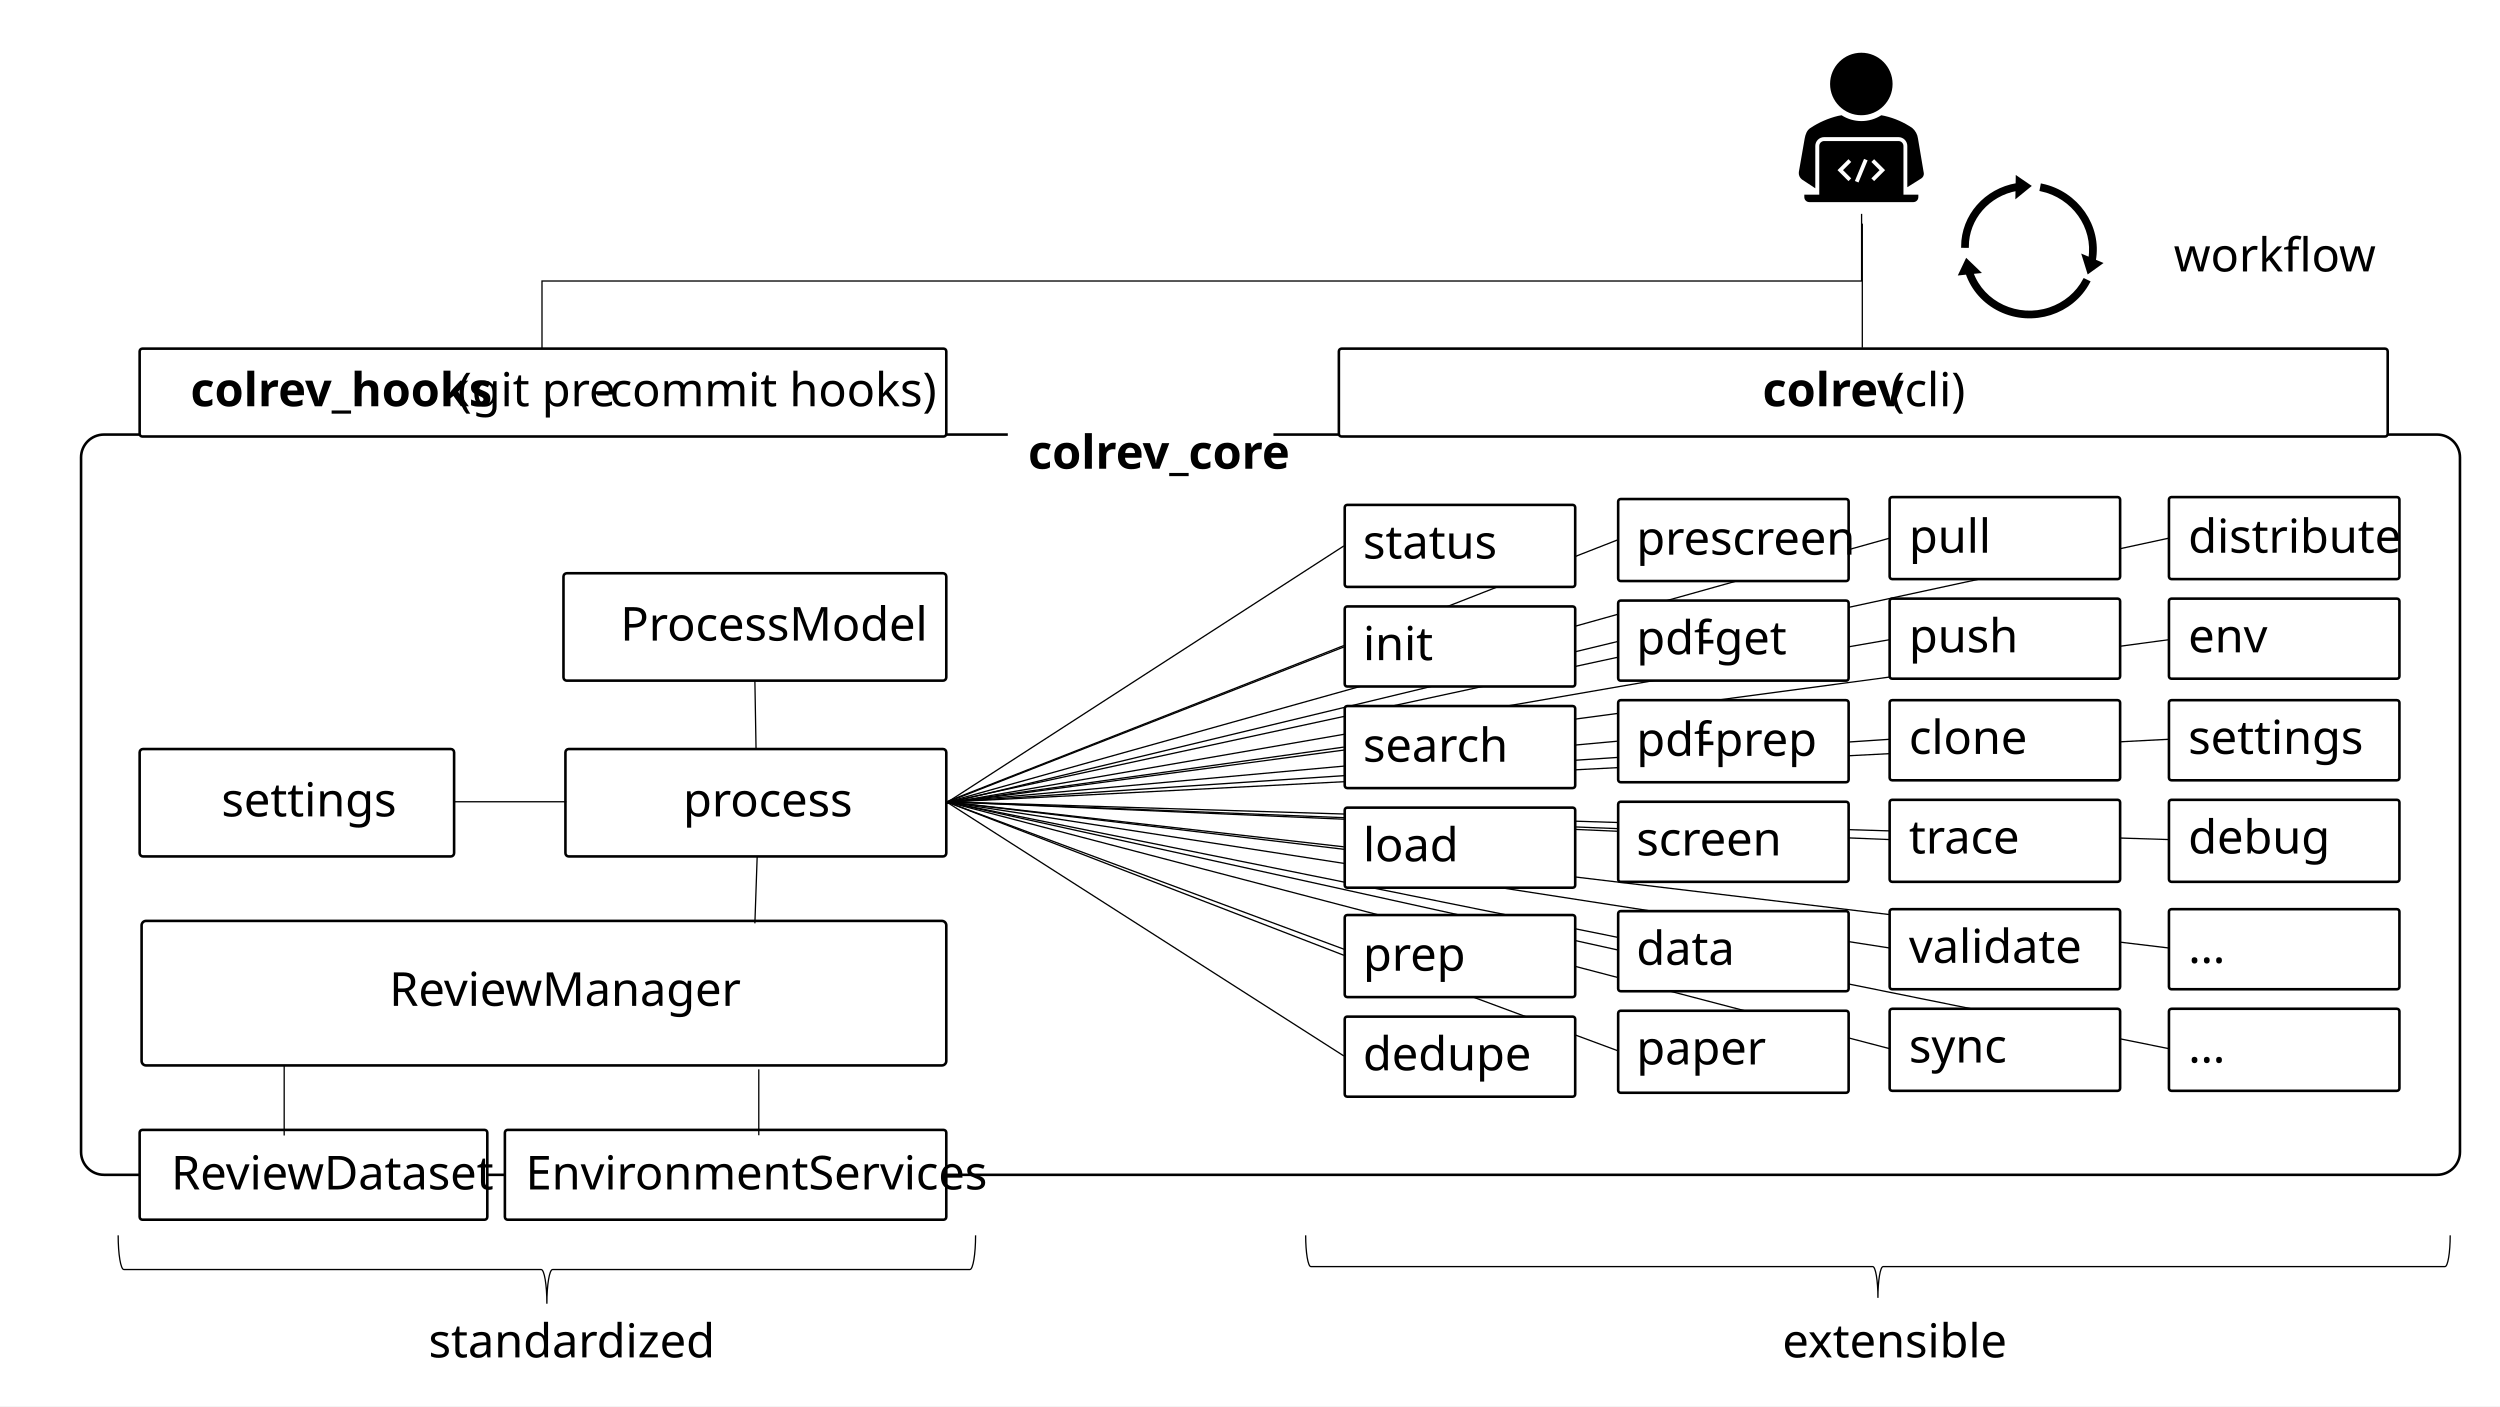
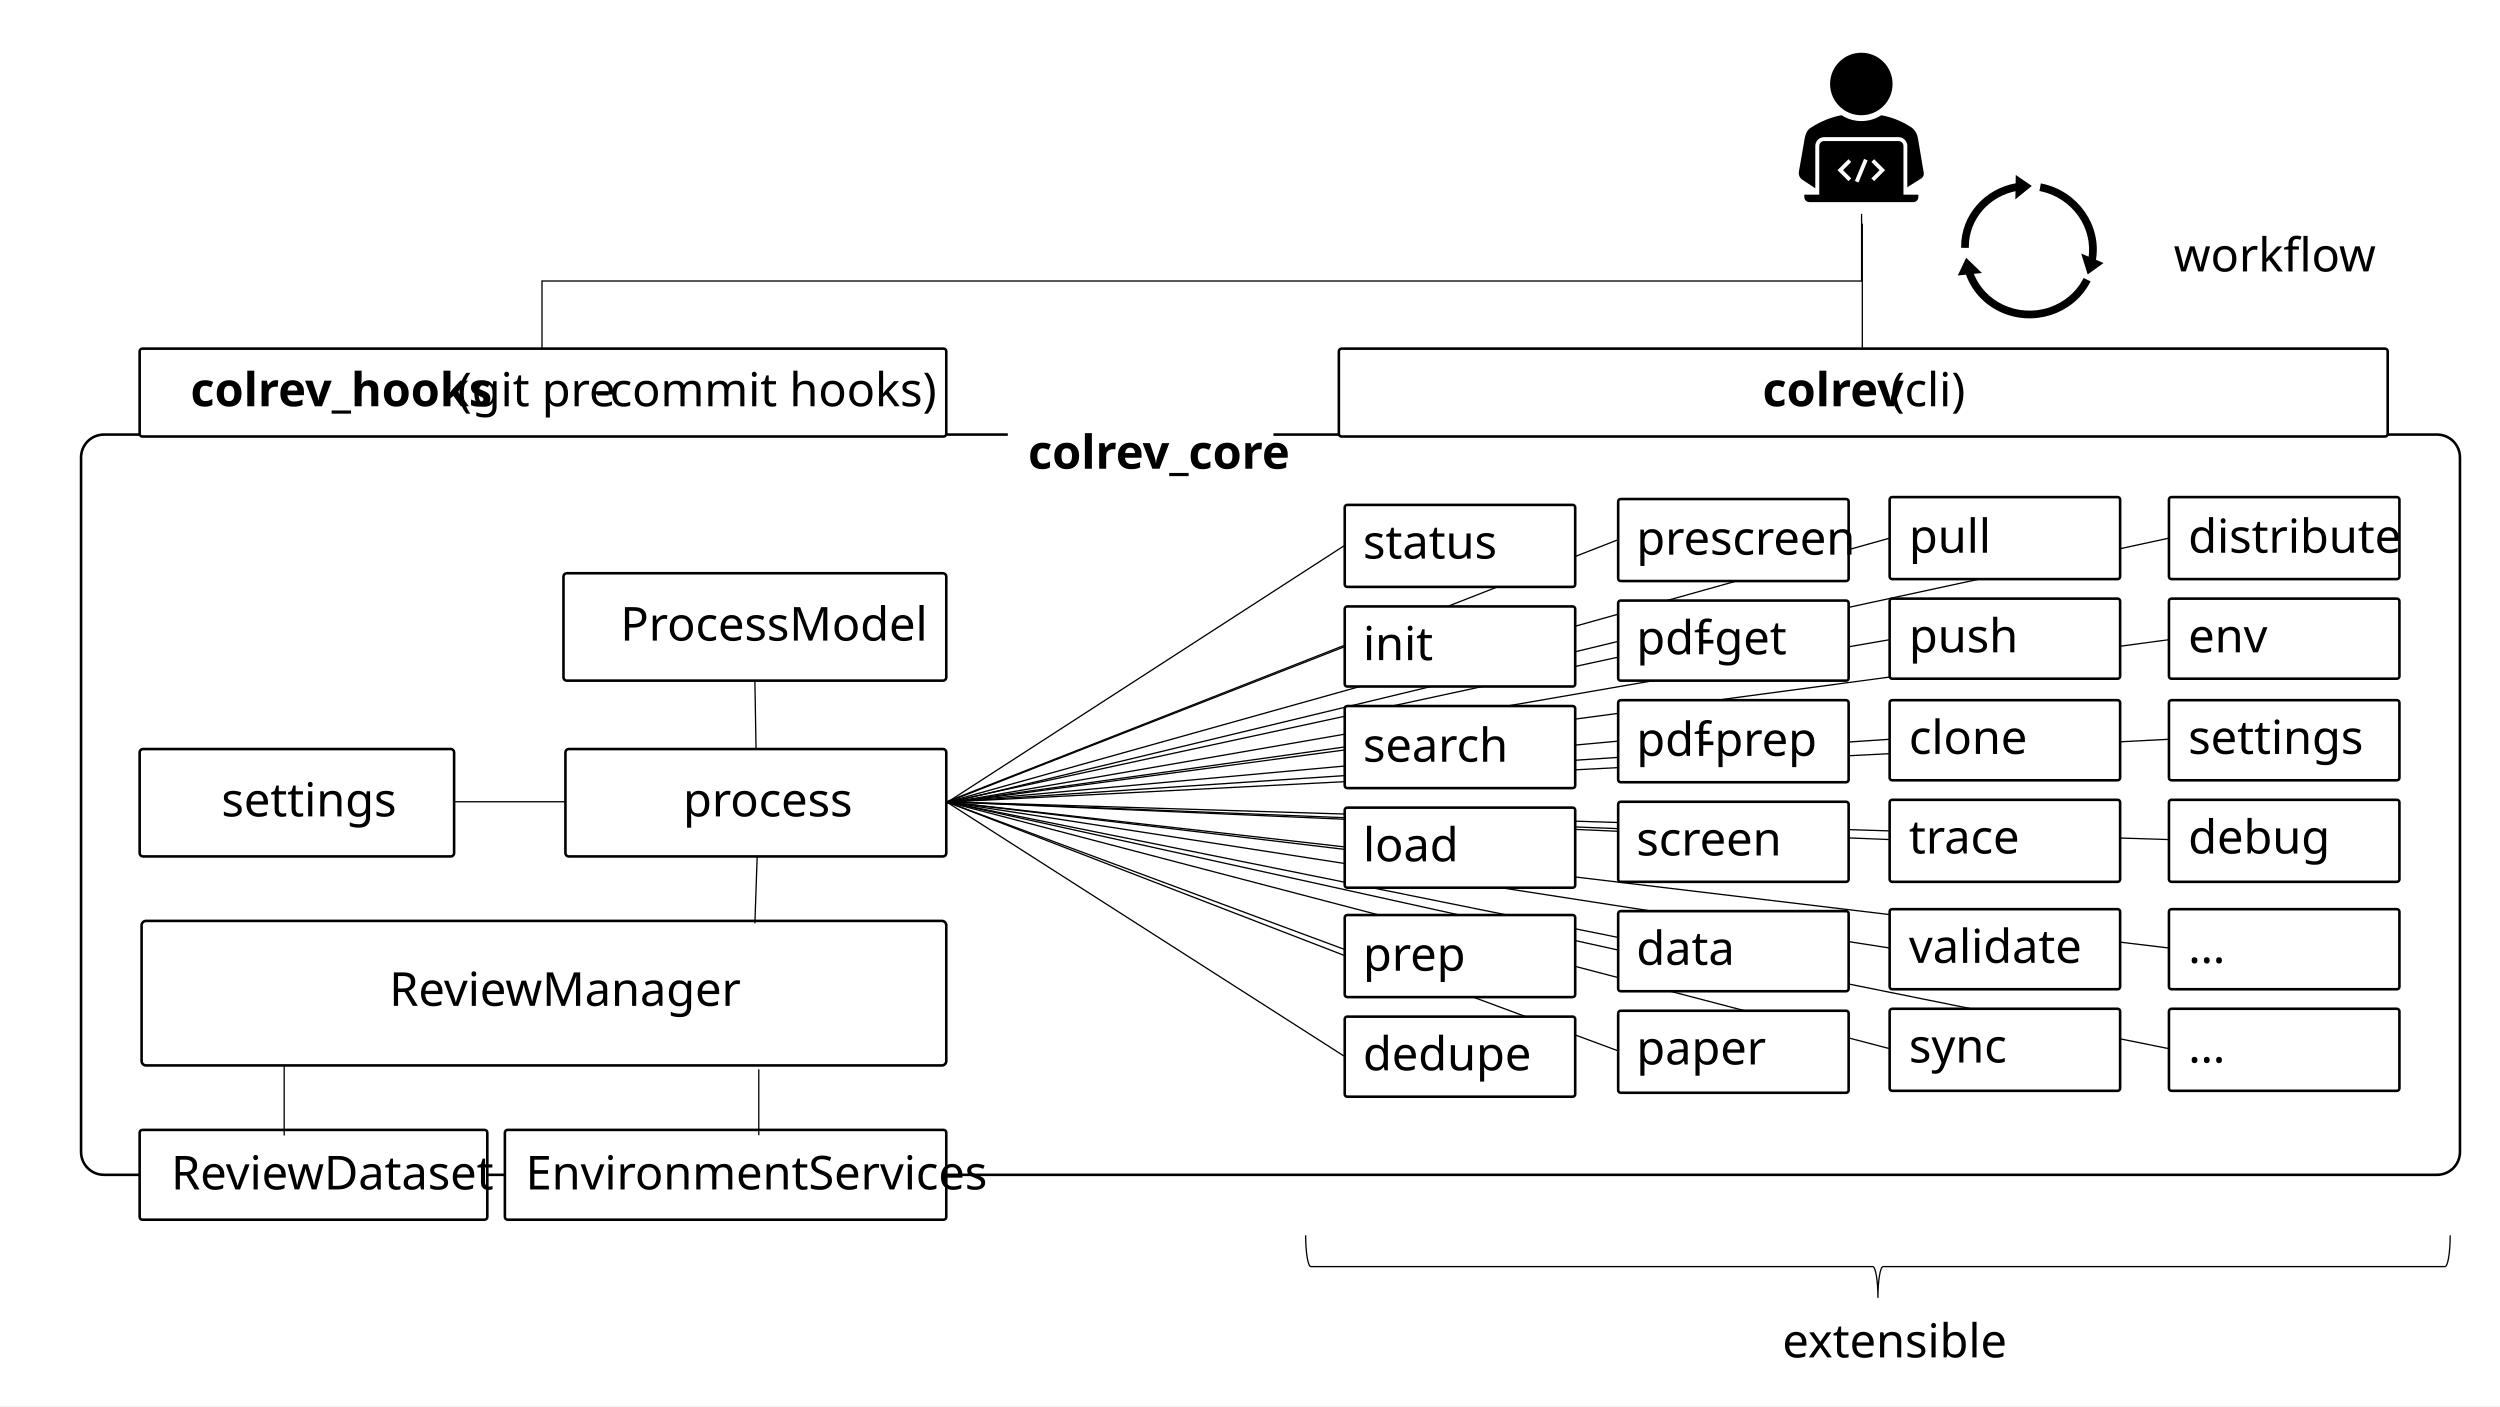
<svg xmlns="http://www.w3.org/2000/svg" width="1280" height="720" overflow="hidden">
  <defs>
    <clipPath id="clip0">
      <rect x="0" y="0" width="1280" height="720" />
    </clipPath>
    <clipPath id="clip1">
      <rect x="905" y="13" width="96" height="96" />
    </clipPath>
    <clipPath id="clip2">
      <rect x="905" y="13" width="96" height="96" />
    </clipPath>
    <clipPath id="clip3">
      <rect x="905" y="13" width="96" height="96" />
    </clipPath>
  </defs>
  <g clip-path="url(#clip0)">
    <rect x="0" y="0" width="1280" height="720" fill="#FFFFFF" />
    <path d="M41.5 234.199C41.5 227.738 46.738 222.5 53.199 222.5L1247.8 222.5C1254.26 222.5 1259.5 227.738 1259.5 234.199L1259.5 589.801C1259.5 596.262 1254.26 601.5 1247.8 601.5L53.199 601.5C46.738 601.5 41.5 596.262 41.5 589.801Z" stroke="#000000" stroke-width="1.333" stroke-miterlimit="8" fill="none" fill-rule="evenodd" />
    <path d="M289.5 385.198C289.5 384.26 290.26 383.5 291.198 383.5L482.802 383.5C483.74 383.5 484.5 384.26 484.5 385.198L484.5 436.802C484.5 437.74 483.74 438.5 482.802 438.5L291.198 438.5C290.26 438.5 289.5 437.74 289.5 436.802Z" stroke="#000000" stroke-width="1.333" stroke-miterlimit="8" fill="none" fill-rule="evenodd" />
    <text font-family="Calibri,Calibri_MSFontService,sans-serif" font-weight="400" font-size="24" transform="translate(349.728 418)">process</text>
    <path d="M71.5 385.198C71.5 384.26 72.26 383.5 73.198 383.5L230.802 383.5C231.74 383.5 232.5 384.26 232.5 385.198L232.5 436.802C232.5 437.74 231.74 438.5 230.802 438.5L73.198 438.5C72.26 438.5 71.5 437.74 71.5 436.802Z" stroke="#000000" stroke-width="1.333" stroke-miterlimit="8" fill="none" fill-rule="evenodd" />
    <text font-family="Calibri,Calibri_MSFontService,sans-serif" font-weight="400" font-size="24" transform="translate(113.379 418)">settings</text>
    <path d="M72.5 473.784C72.5 472.523 73.523 471.5 74.784 471.5L482.216 471.5C483.477 471.5 484.5 472.523 484.5 473.784L484.5 543.216C484.5 544.477 483.477 545.5 482.216 545.5L74.784 545.5C73.523 545.5 72.5 544.477 72.5 543.216Z" stroke="#000000" stroke-width="1.333" stroke-miterlimit="8" fill="none" fill-rule="evenodd" />
    <text font-family="Calibri,Calibri_MSFontService,sans-serif" font-weight="400" font-size="24" transform="translate(199.321 515)">ReviewManager</text>
    <path d="M685.5 179.889C685.5 179.122 686.122 178.5 686.889 178.5L1221.11 178.5C1221.88 178.5 1222.5 179.122 1222.5 179.889L1222.5 222.111C1222.5 222.878 1221.88 223.5 1221.11 223.5L686.889 223.5C686.122 223.5 685.5 222.878 685.5 222.111Z" stroke="#000000" stroke-width="1.333" stroke-miterlimit="8" fill="#FFFFFF" fill-rule="evenodd" />
    <text font-family="Calibri,Calibri_MSFontService,sans-serif" font-weight="700" font-size="24" transform="translate(902.438 208)">colrev<tspan font-weight="400" font-size="24" x="65.493" y="0">(cli)</tspan>
    </text>
    <path d="M71.5 179.889C71.5 179.122 72.122 178.5 72.889 178.5L483.111 178.5C483.878 178.5 484.5 179.122 484.5 179.889L484.5 222.111C484.5 222.878 483.878 223.5 483.111 223.5L72.889 223.5C72.122 223.5 71.5 222.878 71.5 222.111Z" stroke="#000000" stroke-width="1.333" stroke-miterlimit="8" fill="#FFFFFF" fill-rule="evenodd" />
    <text font-family="Calibri,Calibri_MSFontService,sans-serif" font-weight="700" font-size="24" transform="translate(97.5467 208)">colrev_hooks <tspan font-weight="400" font-size="24" x="136.793" y="0">(git pre</tspan>
      <tspan font-weight="400" font-size="24" x="207.267" y="0">-</tspan>
      <tspan font-weight="400" font-size="24" x="214.6" y="0">commit hooks)</tspan>
    </text>
    <path d="M71.5 579.92C71.5 579.136 72.136 578.5 72.92 578.5L248.08 578.5C248.864 578.5 249.5 579.136 249.5 579.92L249.5 623.08C249.5 623.864 248.864 624.5 248.08 624.5L72.92 624.5C72.136 624.5 71.5 623.864 71.5 623.08Z" stroke="#000000" stroke-width="1.333" stroke-miterlimit="8" fill="#FFFFFF" fill-rule="evenodd" />
    <text font-family="Calibri,Calibri_MSFontService,sans-serif" font-weight="400" font-size="24" transform="translate(87.6179 609)">ReviewDataset</text>
    <path d="M258.5 579.92C258.5 579.136 259.136 578.5 259.92 578.5L483.08 578.5C483.864 578.5 484.5 579.136 484.5 579.92L484.5 623.08C484.5 623.864 483.864 624.5 483.08 624.5L259.92 624.5C259.136 624.5 258.5 623.864 258.5 623.08Z" stroke="#000000" stroke-width="1.333" stroke-miterlimit="8" fill="#FFFFFF" fill-rule="evenodd" />
    <text font-family="Calibri,Calibri_MSFontService,sans-serif" font-weight="400" font-size="24" transform="translate(269.11 609)">EnvironmentServices</text>
    <g clip-path="url(#clip1)">
      <g clip-path="url(#clip2)">
        <g clip-path="url(#clip3)">
          <path d="M969 43C969 51.837 961.837 59 953 59 944.163 59 937 51.837 937 43 937 34.163 944.163 27 953 27 961.837 27 969 34.163 969 43Z" />
          <path d="M982 70.91C981.727 68.827 980.695 66.918 979.1 65.55 974.828 62.624 970.045 60.525 965 59.36 964.43 59.23 963.83 59.12 963.23 59.01 957.029 62.984 949.081 62.984 942.88 59.01L941.08 59.34C936.03 60.575 931.232 62.676 926.9 65.55 925.12 66.69 924.38 68.81 924 70.91L921 88.1C920.82 89.551 921.422 90.988 922.58 91.88L929.43 96.4 929.43 74.75C929.43 72.243 931.463 70.21 933.97 70.21 933.98 70.21 933.99 70.21 934 70.21L972 70.21C974.507 70.21 976.54 72.243 976.54 74.75L976.54 95.85 983.76 91.32C984.615 90.743 985.089 89.748 985 88.72Z" />
          <path d="M974.57 99.67 974.57 74.75C974.57 73.347 973.433 72.21 972.03 72.21 972.02 72.21 972.01 72.21 972 72.21L934 72.21C932.597 72.21 931.46 73.347 931.46 74.75L931.46 99.67 923.81 99.67 923.81 100.94C923.815 102.34 924.95 103.475 926.35 103.48L979.65 103.48C981.05 103.475 982.185 102.34 982.19 100.94L982.19 99.67ZM947.82 91.32 946.41 92.73 940.8 87.12 946.41 81.51 947.82 82.92 943.63 87.12ZM951.55 93.43 949.7 92.66 954.39 81.34 956.23 82.11ZM959.55 92.73 958.14 91.32 962.33 87.12 958.14 82.92 959.55 81.51 965.16 87.12Z" />
        </g>
      </g>
    </g>
-     <path d="M499.5 632.5C499.5 642.165 498.194 650 496.583 650L282.917 650C281.306 650 280 657.835 280 667.5 280 657.835 278.694 650 277.083 650L63.417 650C61.806 650 60.5 642.165 60.5 632.5" stroke="#000000" stroke-width="0.667" stroke-miterlimit="8" fill="none" fill-rule="evenodd" />
    <text font-family="Calibri,Calibri_MSFontService,sans-serif" font-weight="400" font-size="24" transform="translate(912.596 695)">extensible</text>
    <path d="M953.5 114.5 953.5 178.04" stroke="#000000" stroke-width="0.667" stroke-miterlimit="8" fill="none" fill-rule="evenodd" />
    <path d="M0 0 203.571 131.587" stroke="#000000" stroke-width="0.667" stroke-miterlimit="8" fill="none" fill-rule="evenodd" transform="matrix(-1 0 0 1 688.071 279.5)" />
    <path d="M0 0 203.571 80.031" stroke="#000000" stroke-width="0.667" stroke-miterlimit="8" fill="none" fill-rule="evenodd" transform="matrix(-1 0 0 1 688.071 330.5)" />
    <path d="M0 0 203.571 28.476" stroke="#000000" stroke-width="0.667" stroke-miterlimit="8" fill="none" fill-rule="evenodd" transform="matrix(-1 0 0 1 688.071 382.5)" />
    <path d="M688.071 433.58 484.5 410.5" stroke="#000000" stroke-width="0.667" stroke-miterlimit="8" fill="none" fill-rule="evenodd" />
    <path d="M0 0 57.426 0" stroke="#000000" stroke-width="0.667" stroke-miterlimit="8" fill="none" fill-rule="evenodd" transform="matrix(-1 0 0 1 289.926 410.5)" />
    <path d="M0 0 1.176 34.238" stroke="#000000" stroke-width="0.667" stroke-miterlimit="8" fill="none" fill-rule="evenodd" transform="matrix(-1 0 0 1 387.676 438.5)" />
    <path d="M145.5 545.5 145.5 581.372" stroke="#000000" stroke-width="0.667" stroke-miterlimit="8" fill="none" fill-rule="evenodd" />
    <path d="M388.5 547.5 388.5 581.246" stroke="#000000" stroke-width="0.667" stroke-miterlimit="8" fill="none" fill-rule="evenodd" />
    <path d="M1045.44 94.685C1063.57 98.53 1075.59 115.808 1072.39 133.42L1075.67 134.811 1069.25 139.436 1066.63 130.982 1069.91 132.372C1072.49 116.333 1061.43 100.777 1044.95 97.254Z" stroke="#000000" stroke-width="1.333" stroke-miterlimit="8" fill-rule="evenodd" />
    <path d="M1004.75 126.219C1004.8 110.487 1016.55 97.097 1032.66 94.406L1032.72 90.831 1039.17 95.241 1032.55 100.641 1032.61 97.068C1017.98 99.738 1007.41 111.952 1007.37 126.24Z" stroke="#000000" stroke-width="1.333" stroke-miterlimit="8" fill-rule="evenodd" />
    <path d="M1069.48 144.354C1061.02 160.432 1040.64 166.935 1023.96 158.878 1015.91 154.988 1009.81 148.158 1007.04 139.907L1003.49 140.275 1006.88 133.123 1013.26 139.263 1009.71 139.63C1015.32 155.247 1033.09 163.49 1049.42 158.042 1057.09 155.481 1063.44 150.164 1067.12 143.216Z" stroke="#000000" stroke-width="1.333" stroke-miterlimit="8" fill-rule="evenodd" />
    <text font-family="Calibri,Calibri_MSFontService,sans-serif" font-weight="400" font-size="24" transform="translate(1112.96 139)">workflow</text>
    <path d="M0 0 343.527 134.369" stroke="#000000" stroke-width="0.667" stroke-miterlimit="8" fill="none" fill-rule="evenodd" transform="matrix(-1 0 0 1 828.027 276.5)" />
    <path d="M0 0 343.527 82.814" stroke="#000000" stroke-width="0.667" stroke-miterlimit="8" fill="none" fill-rule="evenodd" transform="matrix(-1 0 0 1 828.027 328.5)" />
    <path d="M0 0 343.527 31.258" stroke="#000000" stroke-width="0.667" stroke-miterlimit="8" fill="none" fill-rule="evenodd" transform="matrix(-1 0 0 1 828.027 379.5)" />
    <path d="M945.916 430.798 484.5 410.5" stroke="#000000" stroke-width="0.667" stroke-miterlimit="8" fill="none" fill-rule="evenodd" />
    <path d="M0 0 483.088 135.306" stroke="#000000" stroke-width="0.667" stroke-miterlimit="8" fill="none" fill-rule="evenodd" transform="matrix(-1 0 0 1 967.588 275.5)" />
    <path d="M0 0 483.088 83.751" stroke="#000000" stroke-width="0.667" stroke-miterlimit="8" fill="none" fill-rule="evenodd" transform="matrix(-1 0 0 1 967.588 327.5)" />
    <path d="M0 0 483.088 32.195" stroke="#000000" stroke-width="0.667" stroke-miterlimit="8" fill="none" fill-rule="evenodd" transform="matrix(-1 0 0 1 967.588 378.5)" />
    <path d="M967.588 429.861 484.5 410.5" stroke="#000000" stroke-width="0.667" stroke-miterlimit="8" fill="none" fill-rule="evenodd" />
    <path d="M1110.59 429.861 484.5 410.5" stroke="#000000" stroke-width="0.667" stroke-miterlimit="8" fill="none" fill-rule="evenodd" />
    <path d="M688.071 540.666 484.5 410.5" stroke="#000000" stroke-width="0.667" stroke-miterlimit="8" fill="none" fill-rule="evenodd" />
    <path d="M828.027 486.328 484.5 410.5" stroke="#000000" stroke-width="0.667" stroke-miterlimit="8" fill="none" fill-rule="evenodd" />
    <path d="M828.027 537.884 484.5 410.5" stroke="#000000" stroke-width="0.667" stroke-miterlimit="8" fill="none" fill-rule="evenodd" />
    <path d="M967.588 485.391 484.5 410.5" stroke="#000000" stroke-width="0.667" stroke-miterlimit="8" fill="none" fill-rule="evenodd" />
    <path d="M967.588 536.947 484.5 410.5" stroke="#000000" stroke-width="0.667" stroke-miterlimit="8" fill="none" fill-rule="evenodd" />
    <path d="M1254.5 632.5C1254.5 641.337 1253.31 648.5 1251.83 648.5L964.167 648.5C962.694 648.5 961.5 655.663 961.5 664.5 961.5 655.663 960.306 648.5 958.833 648.5L671.167 648.5C669.694 648.5 668.5 641.336 668.5 632.499" stroke="#000000" stroke-width="0.667" stroke-miterlimit="8" fill="none" fill-rule="evenodd" />
    <path d="M0 0 626.088 135.306" stroke="#000000" stroke-width="0.667" stroke-miterlimit="8" fill="none" fill-rule="evenodd" transform="matrix(-1 0 0 1 1110.59 275.5)" />
    <path d="M0 0 626.088 83.751" stroke="#000000" stroke-width="0.667" stroke-miterlimit="8" fill="none" fill-rule="evenodd" transform="matrix(-1 0 0 1 1110.59 327.5)" />
    <path d="M0 0 626.088 32.195" stroke="#000000" stroke-width="0.667" stroke-miterlimit="8" fill="none" fill-rule="evenodd" transform="matrix(-1 0 0 1 1110.59 378.5)" />
    <path d="M1110.59 485.391 484.5 410.5" stroke="#000000" stroke-width="0.667" stroke-miterlimit="8" fill="none" fill-rule="evenodd" />
    <path d="M1110.59 536.947 484.5 410.5" stroke="#000000" stroke-width="0.667" stroke-miterlimit="8" fill="none" fill-rule="evenodd" />
    <path d="M953.131 109.5 953.131 143.878 277.5 143.878 277.5 178.255" stroke="#000000" stroke-width="0.667" stroke-miterlimit="8" fill="none" fill-rule="evenodd" />
    <path d="M288.5 295.198C288.5 294.26 289.26 293.5 290.198 293.5L482.802 293.5C483.74 293.5 484.5 294.26 484.5 295.198L484.5 346.802C484.5 347.74 483.74 348.5 482.802 348.5L290.198 348.5C289.26 348.5 288.5 347.74 288.5 346.802Z" stroke="#000000" stroke-width="1.333" stroke-miterlimit="8" fill="none" fill-rule="evenodd" />
    <text font-family="Calibri,Calibri_MSFontService,sans-serif" font-weight="400" font-size="24" transform="translate(317.64 328)">ProcessModel</text>
    <path d="M386.5 348.5 387.088 383.137" stroke="#000000" stroke-width="0.667" stroke-miterlimit="8" fill="none" fill-rule="evenodd" />
    <rect x="516" y="214" width="136" height="38" fill="#FFFFFF" />
    <text font-family="Calibri,Calibri_MSFontService,sans-serif" font-weight="700" font-size="24" transform="translate(526.391 240)">colrev_core</text>
    <path d="M688.071 489.111 484.5 410.5" stroke="#000000" stroke-width="0.667" stroke-miterlimit="8" fill="none" fill-rule="evenodd" />
    <path d="M828.5 256.797C828.5 256.081 829.081 255.5 829.797 255.5L945.203 255.5C945.92 255.5 946.5 256.081 946.5 256.797L946.5 296.204C946.5 296.92 945.92 297.5 945.203 297.5L829.797 297.5C829.081 297.5 828.5 296.92 828.5 296.204Z" stroke="#000000" stroke-width="1.333" stroke-miterlimit="8" fill="#FFFFFF" fill-rule="evenodd" />
    <text font-family="Calibri,Calibri_MSFontService,sans-serif" font-weight="400" font-size="24" transform="translate(837.815 284)">prescreen</text>
    <path d="M828.5 308.766C828.5 308.067 829.067 307.5 829.766 307.5L945.234 307.5C945.933 307.5 946.5 308.067 946.5 308.766L946.5 347.234C946.5 347.933 945.933 348.5 945.234 348.5L829.766 348.5C829.067 348.5 828.5 347.933 828.5 347.234Z" stroke="#000000" stroke-width="1.333" stroke-miterlimit="8" fill="#FFFFFF" fill-rule="evenodd" />
    <text font-family="Calibri,Calibri_MSFontService,sans-serif" font-weight="400" font-size="24" transform="translate(837.815 335)">pdf<tspan font-size="24" x="32.667" y="0">-</tspan>
      <tspan font-size="24" x="40" y="0">get</tspan>
    </text>
    <path d="M828.5 359.797C828.5 359.081 829.081 358.5 829.797 358.5L945.203 358.5C945.92 358.5 946.5 359.081 946.5 359.797L946.5 399.204C946.5 399.92 945.92 400.5 945.203 400.5L829.797 400.5C829.081 400.5 828.5 399.92 828.5 399.204Z" stroke="#000000" stroke-width="1.333" stroke-miterlimit="8" fill="#FFFFFF" fill-rule="evenodd" />
    <text font-family="Calibri,Calibri_MSFontService,sans-serif" font-weight="400" font-size="24" transform="translate(837.815 387)">pdf<tspan font-size="24" x="32.667" y="0">-</tspan>
      <tspan font-size="24" x="40" y="0">prep</tspan>
    </text>
    <path d="M967.5 255.797C967.5 255.081 968.081 254.5 968.797 254.5L1084.2 254.5C1084.92 254.5 1085.5 255.081 1085.5 255.797L1085.5 295.204C1085.5 295.92 1084.92 296.5 1084.2 296.5L968.797 296.5C968.081 296.5 967.5 295.92 967.5 295.204Z" stroke="#000000" stroke-width="1.333" stroke-miterlimit="8" fill="#FFFFFF" fill-rule="evenodd" />
    <text font-family="Calibri,Calibri_MSFontService,sans-serif" font-weight="400" font-size="24" transform="translate(977.375 283)">pull</text>
    <path d="M967.5 307.766C967.5 307.067 968.067 306.5 968.766 306.5L1084.23 306.5C1084.93 306.5 1085.5 307.067 1085.5 307.766L1085.5 346.234C1085.5 346.933 1084.93 347.5 1084.23 347.5L968.766 347.5C968.067 347.5 967.5 346.933 967.5 346.234Z" stroke="#000000" stroke-width="1.333" stroke-miterlimit="8" fill="#FFFFFF" fill-rule="evenodd" />
    <text font-family="Calibri,Calibri_MSFontService,sans-serif" font-weight="400" font-size="24" transform="translate(977.375 334)">push</text>
    <path d="M967.5 359.766C967.5 359.067 968.067 358.5 968.766 358.5L1084.23 358.5C1084.93 358.5 1085.5 359.067 1085.5 359.766L1085.5 398.234C1085.5 398.933 1084.93 399.5 1084.23 399.5L968.766 399.5C968.067 399.5 967.5 398.933 967.5 398.234Z" stroke="#000000" stroke-width="1.333" stroke-miterlimit="8" fill="#FFFFFF" fill-rule="evenodd" />
    <text font-family="Calibri,Calibri_MSFontService,sans-serif" font-weight="400" font-size="24" transform="translate(977.375 386)">clone</text>
    <path d="M828.5 467.766C828.5 467.067 829.067 466.5 829.766 466.5L945.234 466.5C945.933 466.5 946.5 467.067 946.5 467.766L946.5 506.234C946.5 506.933 945.933 507.5 945.234 507.5L829.766 507.5C829.067 507.5 828.5 506.933 828.5 506.234Z" stroke="#000000" stroke-width="1.333" stroke-miterlimit="8" fill="#FFFFFF" fill-rule="evenodd" />
    <text font-family="Calibri,Calibri_MSFontService,sans-serif" font-weight="400" font-size="24" transform="translate(837.815 494)">data</text>
    <path d="M828.5 518.797C828.5 518.081 829.081 517.5 829.797 517.5L945.203 517.5C945.92 517.5 946.5 518.081 946.5 518.797L946.5 558.204C946.5 558.92 945.92 559.5 945.203 559.5L829.797 559.5C829.081 559.5 828.5 558.92 828.5 558.204Z" stroke="#000000" stroke-width="1.333" stroke-miterlimit="8" fill="#FFFFFF" fill-rule="evenodd" />
    <text font-family="Calibri,Calibri_MSFontService,sans-serif" font-weight="400" font-size="24" transform="translate(837.815 545)">paper</text>
    <path d="M967.5 466.766C967.5 466.067 968.067 465.5 968.766 465.5L1084.23 465.5C1084.93 465.5 1085.5 466.067 1085.5 466.766L1085.5 505.234C1085.5 505.933 1084.93 506.5 1084.23 506.5L968.766 506.5C968.067 506.5 967.5 505.933 967.5 505.234Z" stroke="#000000" stroke-width="1.333" stroke-miterlimit="8" fill="#FFFFFF" fill-rule="evenodd" />
    <text font-family="Calibri,Calibri_MSFontService,sans-serif" font-weight="400" font-size="24" transform="translate(977.375 493)">validate</text>
    <path d="M967.5 517.797C967.5 517.081 968.081 516.5 968.797 516.5L1084.2 516.5C1084.92 516.5 1085.5 517.081 1085.5 517.797L1085.5 557.204C1085.5 557.92 1084.92 558.5 1084.2 558.5L968.797 558.5C968.081 558.5 967.5 557.92 967.5 557.204Z" stroke="#000000" stroke-width="1.333" stroke-miterlimit="8" fill="#FFFFFF" fill-rule="evenodd" />
    <text font-family="Calibri,Calibri_MSFontService,sans-serif" font-weight="400" font-size="24" transform="translate(977.375 544)">sync</text>
    <path d="M828.5 411.766C828.5 411.067 829.067 410.5 829.766 410.5L945.234 410.5C945.933 410.5 946.5 411.067 946.5 411.766L946.5 450.234C946.5 450.933 945.933 451.5 945.234 451.5L829.766 451.5C829.067 451.5 828.5 450.933 828.5 450.234Z" stroke="#000000" stroke-width="1.333" stroke-miterlimit="8" fill="#FFFFFF" fill-rule="evenodd" />
    <text font-family="Calibri,Calibri_MSFontService,sans-serif" font-weight="400" font-size="24" transform="translate(837.815 438)">screen</text>
    <path d="M967.5 410.797C967.5 410.081 968.081 409.5 968.797 409.5L1084.2 409.5C1084.92 409.5 1085.5 410.081 1085.5 410.797L1085.5 450.204C1085.5 450.92 1084.92 451.5 1084.2 451.5L968.797 451.5C968.081 451.5 967.5 450.92 967.5 450.204Z" stroke="#000000" stroke-width="1.333" stroke-miterlimit="8" fill="#FFFFFF" fill-rule="evenodd" />
    <text font-family="Calibri,Calibri_MSFontService,sans-serif" font-weight="400" font-size="24" transform="translate(977.375 437)">trace</text>
    <path d="M1110.5 255.797C1110.5 255.081 1111.08 254.5 1111.8 254.5L1227.2 254.5C1227.92 254.5 1228.5 255.081 1228.5 255.797L1228.5 295.204C1228.5 295.92 1227.92 296.5 1227.2 296.5L1111.8 296.5C1111.08 296.5 1110.5 295.92 1110.5 295.204Z" stroke="#000000" stroke-width="1.333" stroke-miterlimit="8" fill="#FFFFFF" fill-rule="evenodd" />
    <text font-family="Calibri,Calibri_MSFontService,sans-serif" font-weight="400" font-size="24" transform="translate(1120.38 283)">distribute</text>
    <path d="M1110.5 307.766C1110.5 307.067 1111.07 306.5 1111.77 306.5L1227.23 306.5C1227.93 306.5 1228.5 307.067 1228.5 307.766L1228.5 346.234C1228.5 346.933 1227.93 347.5 1227.23 347.5L1111.77 347.5C1111.07 347.5 1110.5 346.933 1110.5 346.234Z" stroke="#000000" stroke-width="1.333" stroke-miterlimit="8" fill="#FFFFFF" fill-rule="evenodd" />
    <text font-family="Calibri,Calibri_MSFontService,sans-serif" font-weight="400" font-size="24" transform="translate(1120.38 334)">env</text>
    <path d="M1110.5 359.766C1110.5 359.067 1111.07 358.5 1111.77 358.5L1227.23 358.5C1227.93 358.5 1228.5 359.067 1228.5 359.766L1228.5 398.234C1228.5 398.933 1227.93 399.5 1227.23 399.5L1111.77 399.5C1111.07 399.5 1110.5 398.933 1110.5 398.234Z" stroke="#000000" stroke-width="1.333" stroke-miterlimit="8" fill="#FFFFFF" fill-rule="evenodd" />
    <text font-family="Calibri,Calibri_MSFontService,sans-serif" font-weight="400" font-size="24" transform="translate(1120.38 386)">settings</text>
    <path d="M1110.5 466.766C1110.5 466.067 1111.07 465.5 1111.77 465.5L1227.23 465.5C1227.93 465.5 1228.5 466.067 1228.5 466.766L1228.5 505.234C1228.5 505.933 1227.93 506.5 1227.23 506.5L1111.77 506.5C1111.07 506.5 1110.5 505.933 1110.5 505.234Z" stroke="#000000" stroke-width="1.333" stroke-miterlimit="8" fill="#FFFFFF" fill-rule="evenodd" />
    <text font-family="Calibri,Calibri_MSFontService,sans-serif" font-weight="400" font-size="24" transform="translate(1120.38 493)">…</text>
    <path d="M1110.5 517.797C1110.5 517.081 1111.08 516.5 1111.8 516.5L1227.2 516.5C1227.92 516.5 1228.5 517.081 1228.5 517.797L1228.5 557.204C1228.5 557.92 1227.92 558.5 1227.2 558.5L1111.8 558.5C1111.08 558.5 1110.5 557.92 1110.5 557.204Z" stroke="#000000" stroke-width="1.333" stroke-miterlimit="8" fill="#FFFFFF" fill-rule="evenodd" />
    <text font-family="Calibri,Calibri_MSFontService,sans-serif" font-weight="400" font-size="24" transform="translate(1120.38 544)">…</text>
    <path d="M1110.5 410.797C1110.5 410.081 1111.08 409.5 1111.8 409.5L1227.2 409.5C1227.92 409.5 1228.5 410.081 1228.5 410.797L1228.5 450.204C1228.5 450.92 1227.92 451.5 1227.2 451.5L1111.8 451.5C1111.08 451.5 1110.5 450.92 1110.5 450.204Z" stroke="#000000" stroke-width="1.333" stroke-miterlimit="8" fill="#FFFFFF" fill-rule="evenodd" />
    <text font-family="Calibri,Calibri_MSFontService,sans-serif" font-weight="400" font-size="24" transform="translate(1120.38 437)">debug</text>
    <path d="M688.5 259.797C688.5 259.081 689.081 258.5 689.797 258.5L805.203 258.5C805.92 258.5 806.5 259.081 806.5 259.797L806.5 299.204C806.5 299.92 805.92 300.5 805.203 300.5L689.797 300.5C689.081 300.5 688.5 299.92 688.5 299.204Z" stroke="#000000" stroke-width="1.333" stroke-miterlimit="8" fill="#FFFFFF" fill-rule="evenodd" />
    <text font-family="Calibri,Calibri_MSFontService,sans-serif" font-weight="400" font-size="24" transform="translate(697.858 286)">status</text>
    <path d="M688.5 311.766C688.5 311.067 689.067 310.5 689.766 310.5L805.234 310.5C805.933 310.5 806.5 311.067 806.5 311.766L806.5 350.234C806.5 350.933 805.933 351.5 805.234 351.5L689.766 351.5C689.067 351.5 688.5 350.933 688.5 350.234Z" stroke="#000000" stroke-width="1.333" stroke-miterlimit="8" fill="#FFFFFF" fill-rule="evenodd" />
    <text font-family="Calibri,Calibri_MSFontService,sans-serif" font-weight="400" font-size="24" transform="translate(697.858 338)">init</text>
    <path d="M688.5 362.797C688.5 362.081 689.081 361.5 689.797 361.5L805.203 361.5C805.92 361.5 806.5 362.081 806.5 362.797L806.5 402.204C806.5 402.92 805.92 403.5 805.203 403.5L689.797 403.5C689.081 403.5 688.5 402.92 688.5 402.204Z" stroke="#000000" stroke-width="1.333" stroke-miterlimit="8" fill="#FFFFFF" fill-rule="evenodd" />
    <text font-family="Calibri,Calibri_MSFontService,sans-serif" font-weight="400" font-size="24" transform="translate(697.858 390)">search</text>
    <path d="M688.5 414.766C688.5 414.067 689.067 413.5 689.766 413.5L805.234 413.5C805.933 413.5 806.5 414.067 806.5 414.766L806.5 453.234C806.5 453.933 805.933 454.5 805.234 454.5L689.766 454.5C689.067 454.5 688.5 453.933 688.5 453.234Z" stroke="#000000" stroke-width="1.333" stroke-miterlimit="8" fill="#FFFFFF" fill-rule="evenodd" />
    <text font-family="Calibri,Calibri_MSFontService,sans-serif" font-weight="400" font-size="24" transform="translate(697.858 441)">load</text>
    <path d="M688.5 469.797C688.5 469.081 689.081 468.5 689.797 468.5L805.203 468.5C805.92 468.5 806.5 469.081 806.5 469.797L806.5 509.204C806.5 509.92 805.92 510.5 805.203 510.5L689.797 510.5C689.081 510.5 688.5 509.92 688.5 509.204Z" stroke="#000000" stroke-width="1.333" stroke-miterlimit="8" fill="#FFFFFF" fill-rule="evenodd" />
    <text font-family="Calibri,Calibri_MSFontService,sans-serif" font-weight="400" font-size="24" transform="translate(697.858 497)">prep</text>
    <path d="M688.5 521.766C688.5 521.067 689.067 520.5 689.766 520.5L805.234 520.5C805.933 520.5 806.5 521.067 806.5 521.766L806.5 560.234C806.5 560.933 805.933 561.5 805.234 561.5L689.766 561.5C689.067 561.5 688.5 560.933 688.5 560.234Z" stroke="#000000" stroke-width="1.333" stroke-miterlimit="8" fill="#FFFFFF" fill-rule="evenodd" />
-     <text font-family="Calibri,Calibri_MSFontService,sans-serif" font-weight="400" font-size="24" transform="translate(697.858 548)">dedupe<tspan font-size="24" x="-478.43" y="147">standardized</tspan>
-     </text>
+     <text font-family="Calibri,Calibri_MSFontService,sans-serif" font-weight="400" font-size="24" transform="translate(697.858 548)">dedupe</text>
  </g>
</svg>
